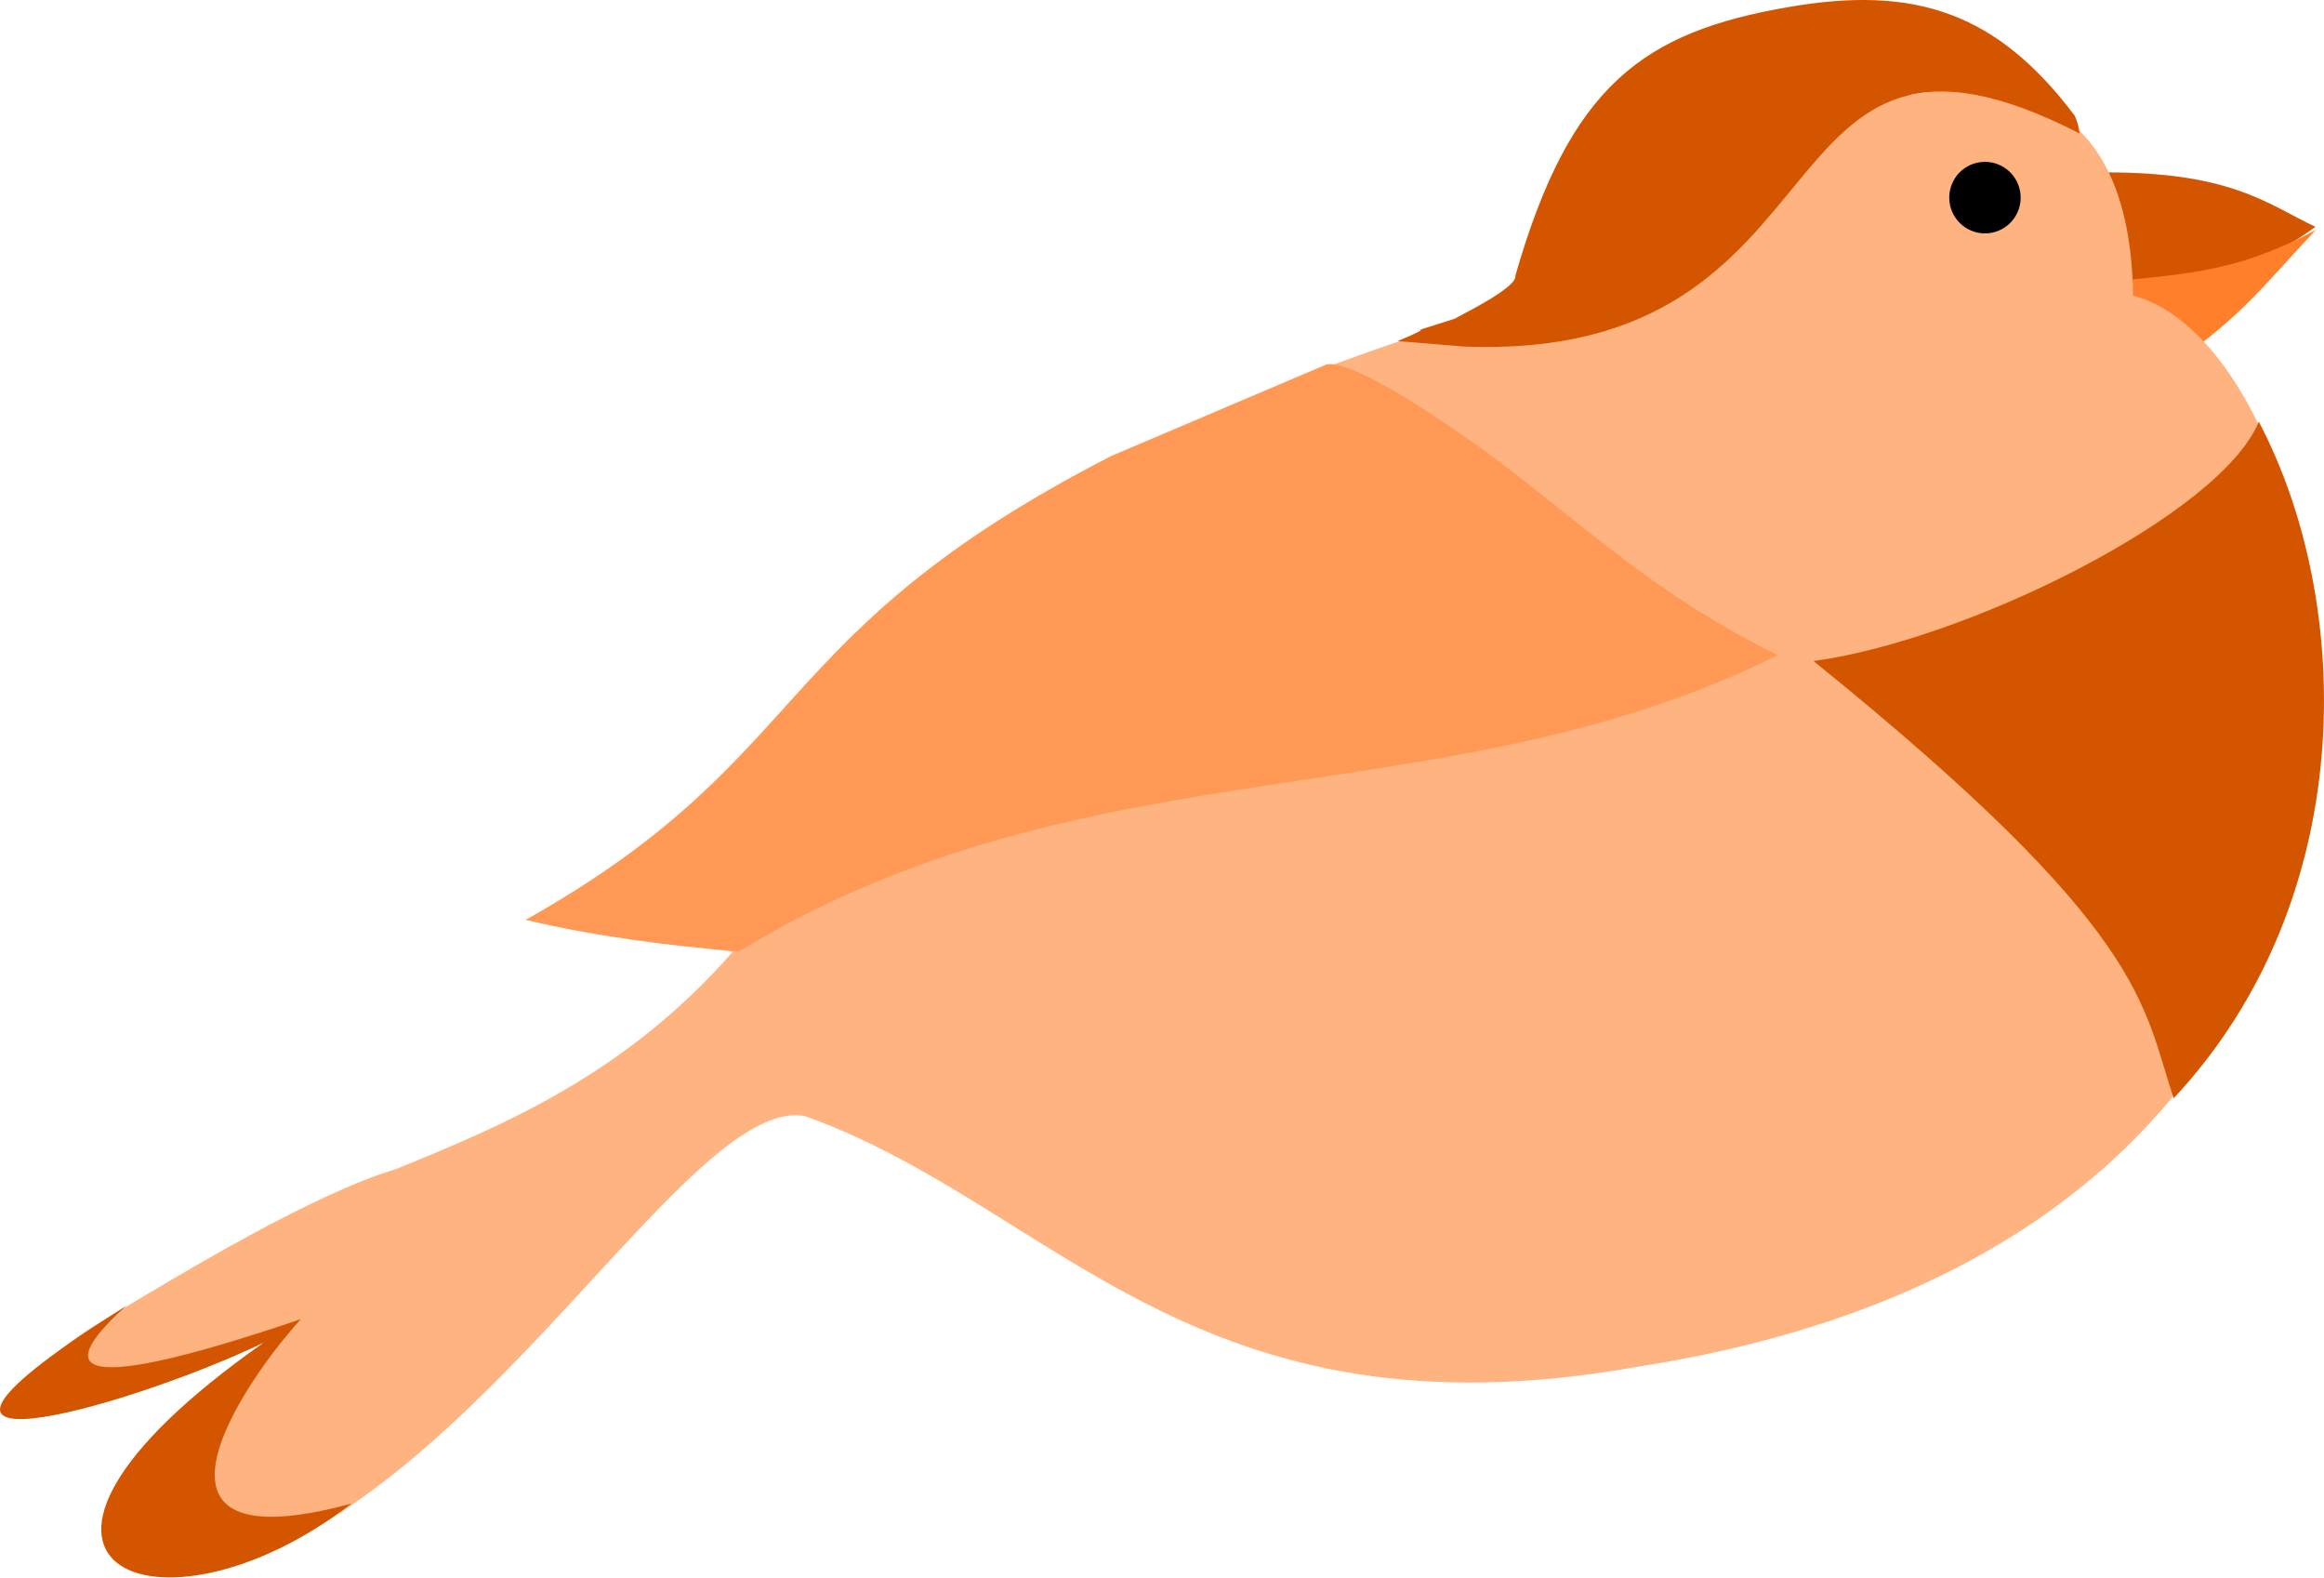
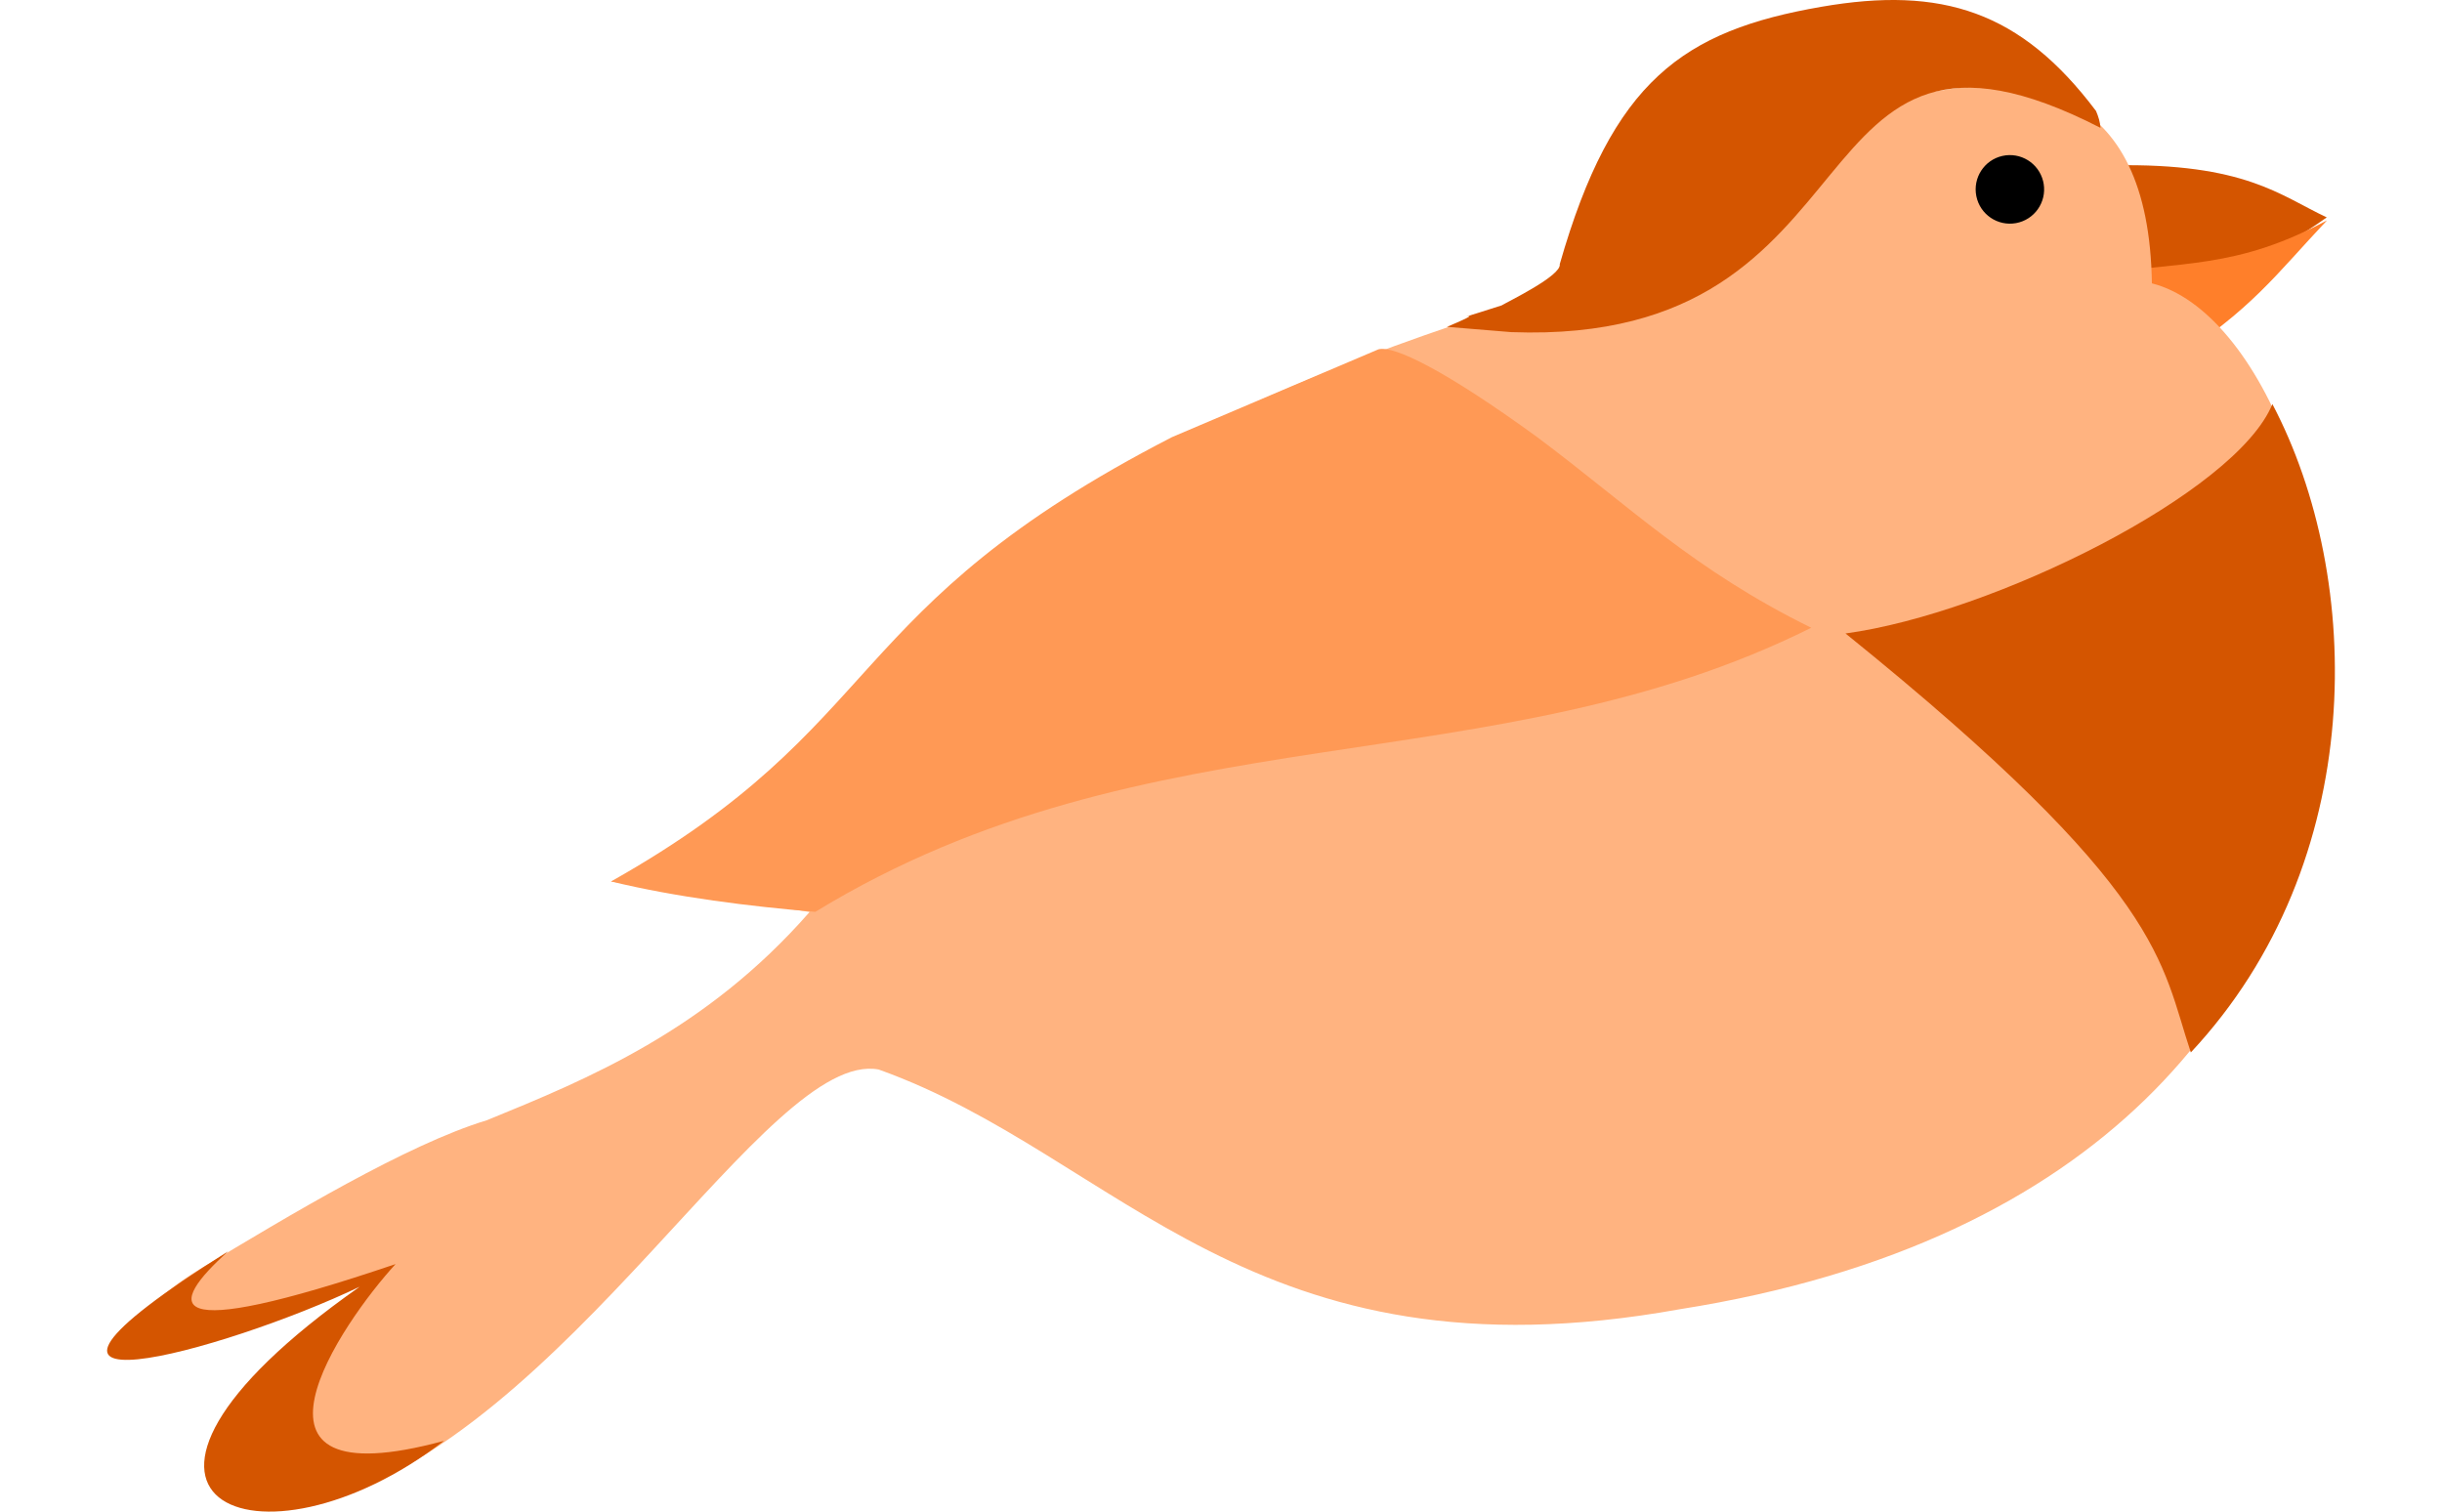
- <svg xmlns="http://www.w3.org/2000/svg" id="svg2438" viewBox="0 0 98.418 66.783" version="1.0" width="210px" height="100%">
+ <svg xmlns="http://www.w3.org/2000/svg" id="svg2438" viewBox="0 0 98.418 66.783" version="1.0" width="210px" height="130px">
  <defs id="defs16" />
  <path id="path2" style="fill:#d45500;fill-rule:evenodd" d="m 88.64,7.304 c 5.802,-0.107 7.355,1.332 9.418,2.3 -4.613,3.273 -5.856,1.841 -10.418,3.347 z" />
  <path id="path3" style="fill:#ff7f2a;fill-rule:evenodd" d="m 98.071,9.734 c -2.281,2.414 -3.305,3.937 -6.907,6.239 l -3.92,-3.784 c 4.583,-0.659 6.801,-0.298 10.828,-2.455 z" />
  <path id="path4" style="fill:#ffb380;fill-rule:evenodd" d="m 62.321,13.441 c 6.235,-4.871 27.748,-18.493 28.012,-0.923 9.541,2.42 16.945,39.37 -20.86,45.324 -18.955,3.418 -24.738,-6.785 -35.386,-10.591 -4.925,-0.92 -13.773,16.175 -24.793,19.178 -2.595,0.874 -11.277,-0.269 3.282,-10.466 -16.656,7.46 -11.943,2.19 -8.482,0.109 3.92,-2.36 9.145,-5.509 12.687,-6.582 4.453,-1.818 9.671,-3.96 14.254,-9.199 l -8.776,-1.346 c 17.309,-6.876 8.47,-15.539 40.063,-25.504 z" />
  <path id="path5" style="fill:#000000" d="m 458.664,555.448 a 4.999,5.007 0 1 1 -0.017,-0.412" transform="matrix(0.2986492,-0.04810355,0.04810355,0.2986492,-78.14575,-135.6946)" />
  <path id="path6" style="fill:#d45500;fill-rule:evenodd" d="m 95.656,17.852 c -1.591,3.92 -12.357,9.256 -18.858,10.134 14.19,11.456 13.915,14.517 15.255,18.51 7.865,-8.421 7.66,-20.937 3.603,-28.644 z" />
  <path id="path7" style="fill:#ff9955;fill-rule:evenodd" d="m 63.177,19.311 c -4.022,-2.924 -6.328,-4.064 -7.015,-3.877 l -9.116,3.877 c -14.744,7.59 -12.45,12.687 -24.783,19.631 2.902,0.702 6.137,1.103 9.024,1.343 C 46.046,31.271 61.168,34.773 75.284,27.734 70.075,25.172 67.232,22.34 63.177,19.311 z" />
  <path id="path8" style="fill:#d45500;fill-rule:evenodd" d="M 75.725,0.301 C 69.633,1.357 66.495,3.56 64.174,11.672 c 0.088,0.505 -2.293,1.653 -2.566,1.82 -3.376,1.086 0.093,-0.105 -2.418,0.948 l 2.84,0.233 C 78.841,15.298 74.126,-1.497 88.062,5.648 88.047,5.403 87.974,5.158 87.865,4.903 84.547,0.496 81.064,-0.625 75.725,0.301 z" />
  <path style="fill:#d45500;fill-rule:evenodd" d="M 5.351,55.281 C -7.063,63.07 5.216,59.689 11.158,56.848 -2.28,66.291 6.756,69.937 14.882,63.656 4.879,66.375 10.379,58.426 12.743,55.847 2.184,59.428 2.687,57.673 5.351,55.281 z" id="path9" />
</svg>
